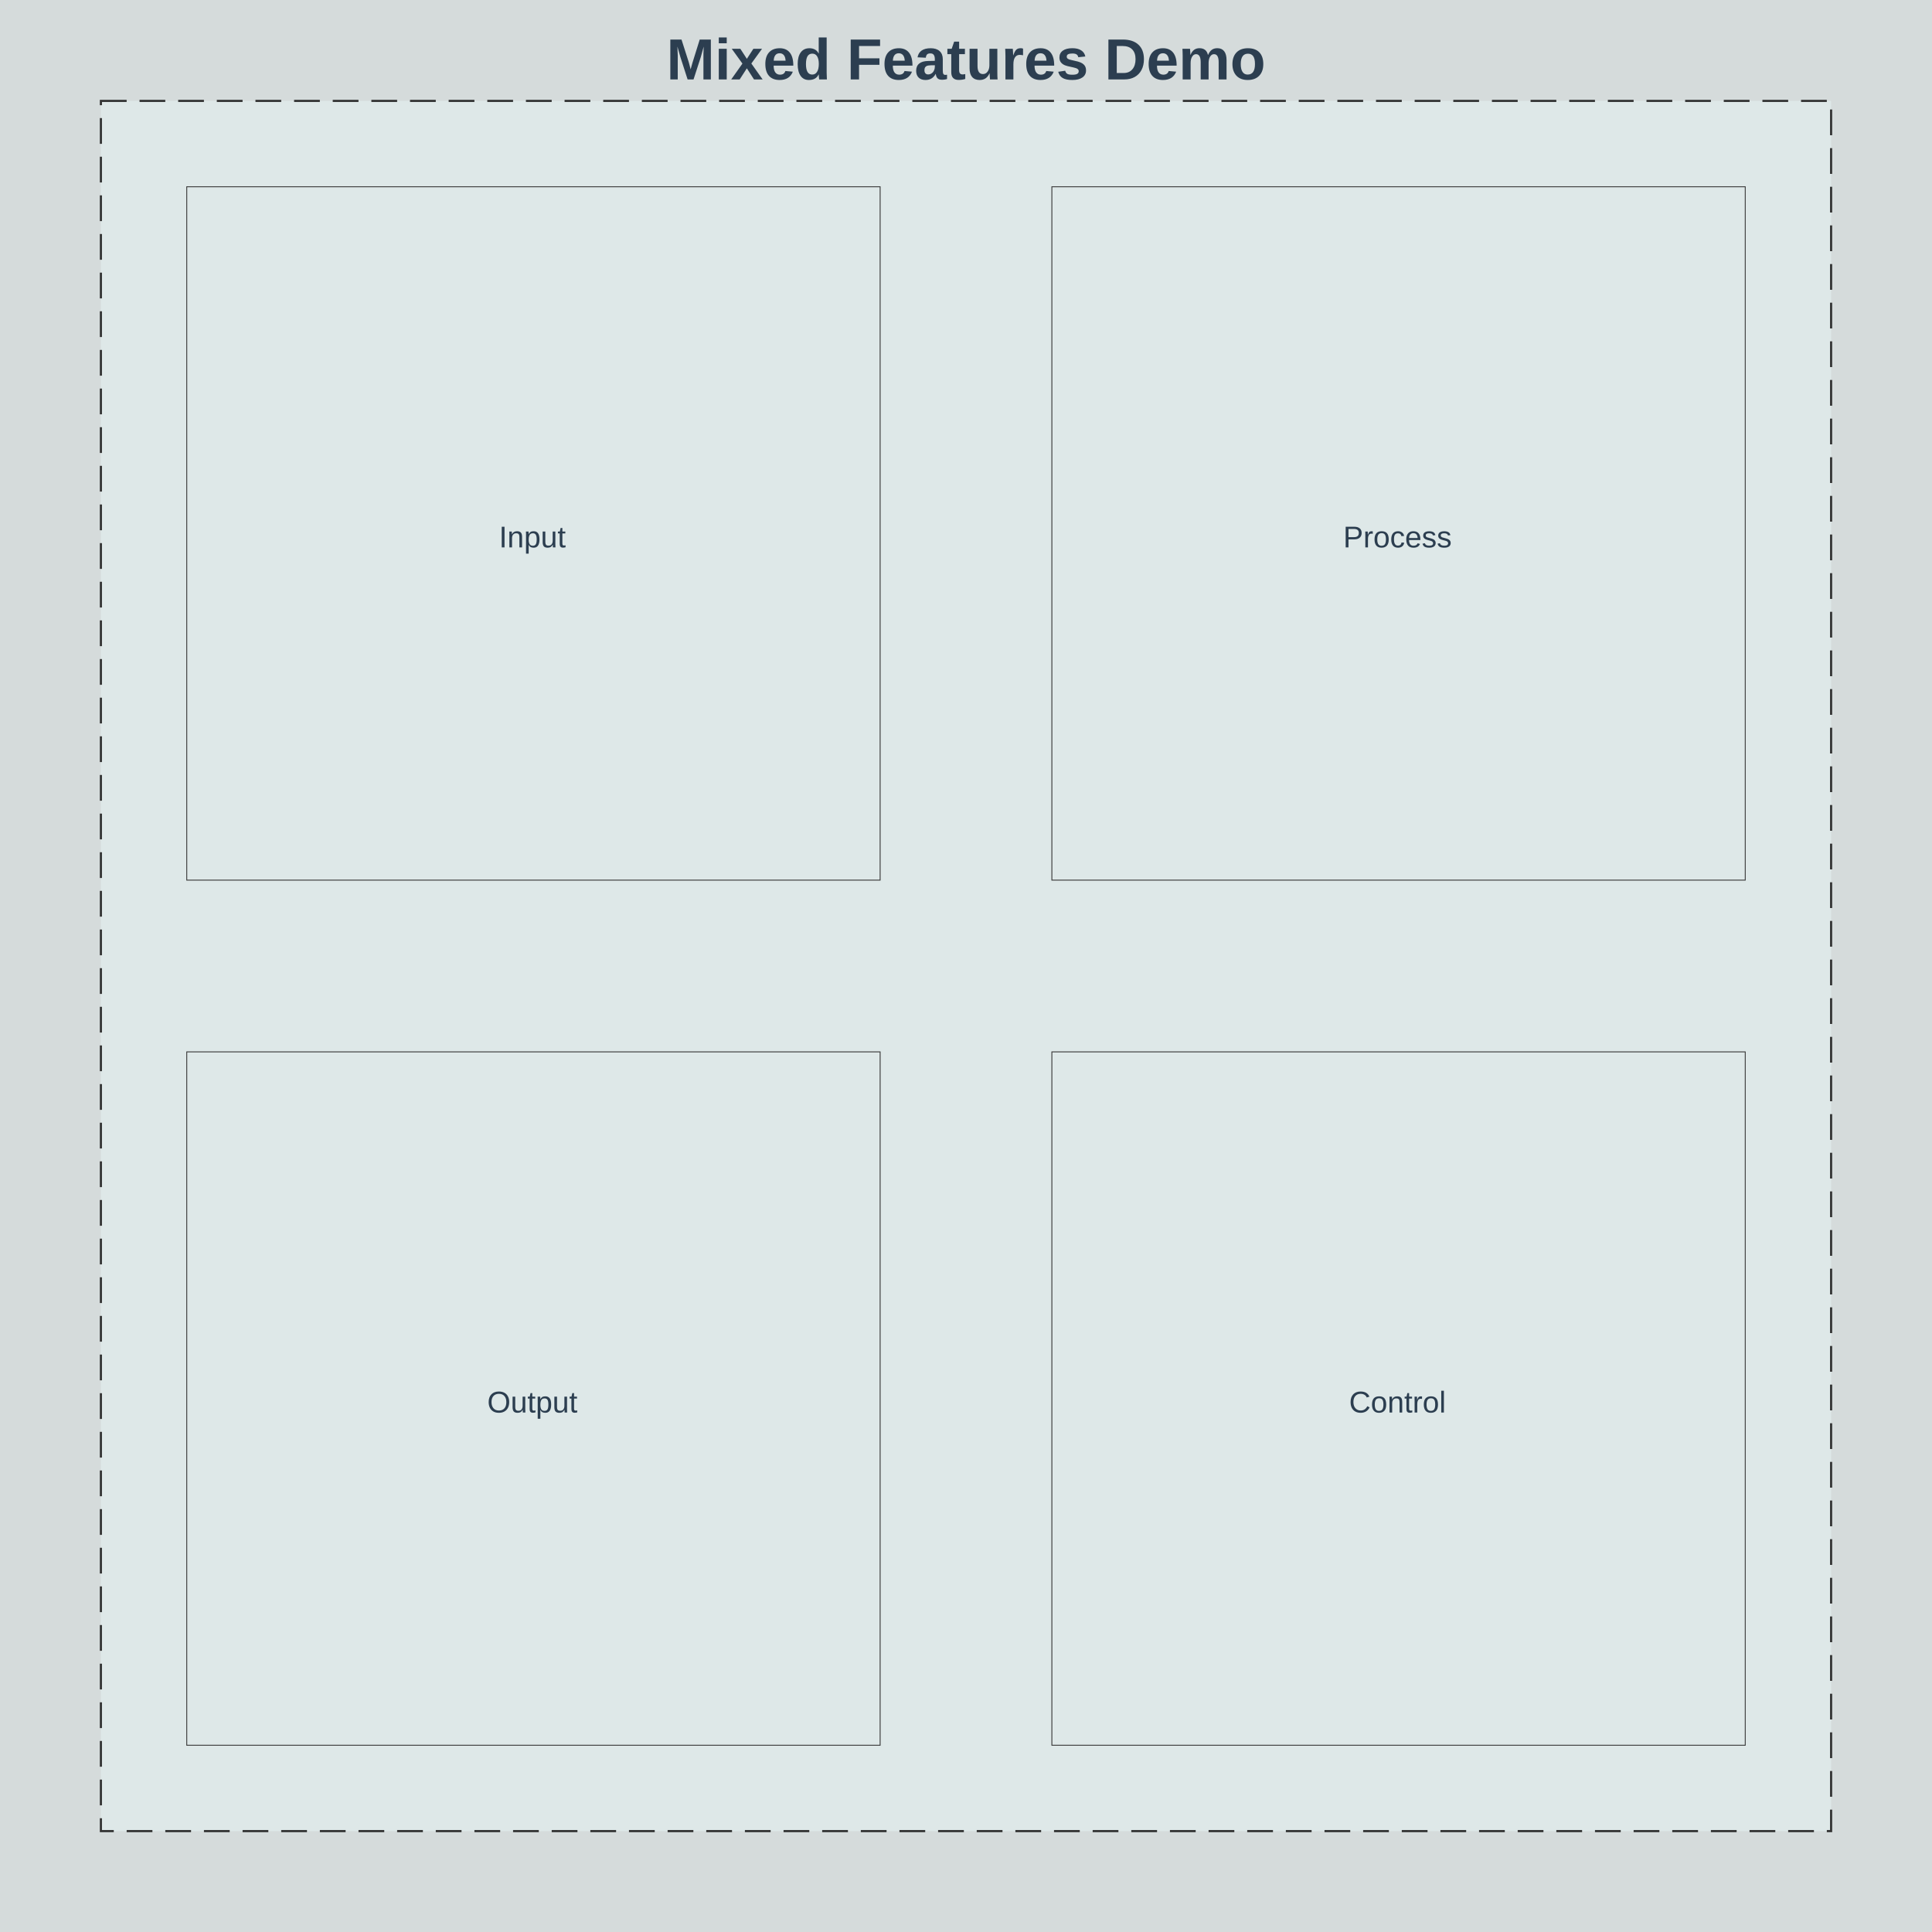
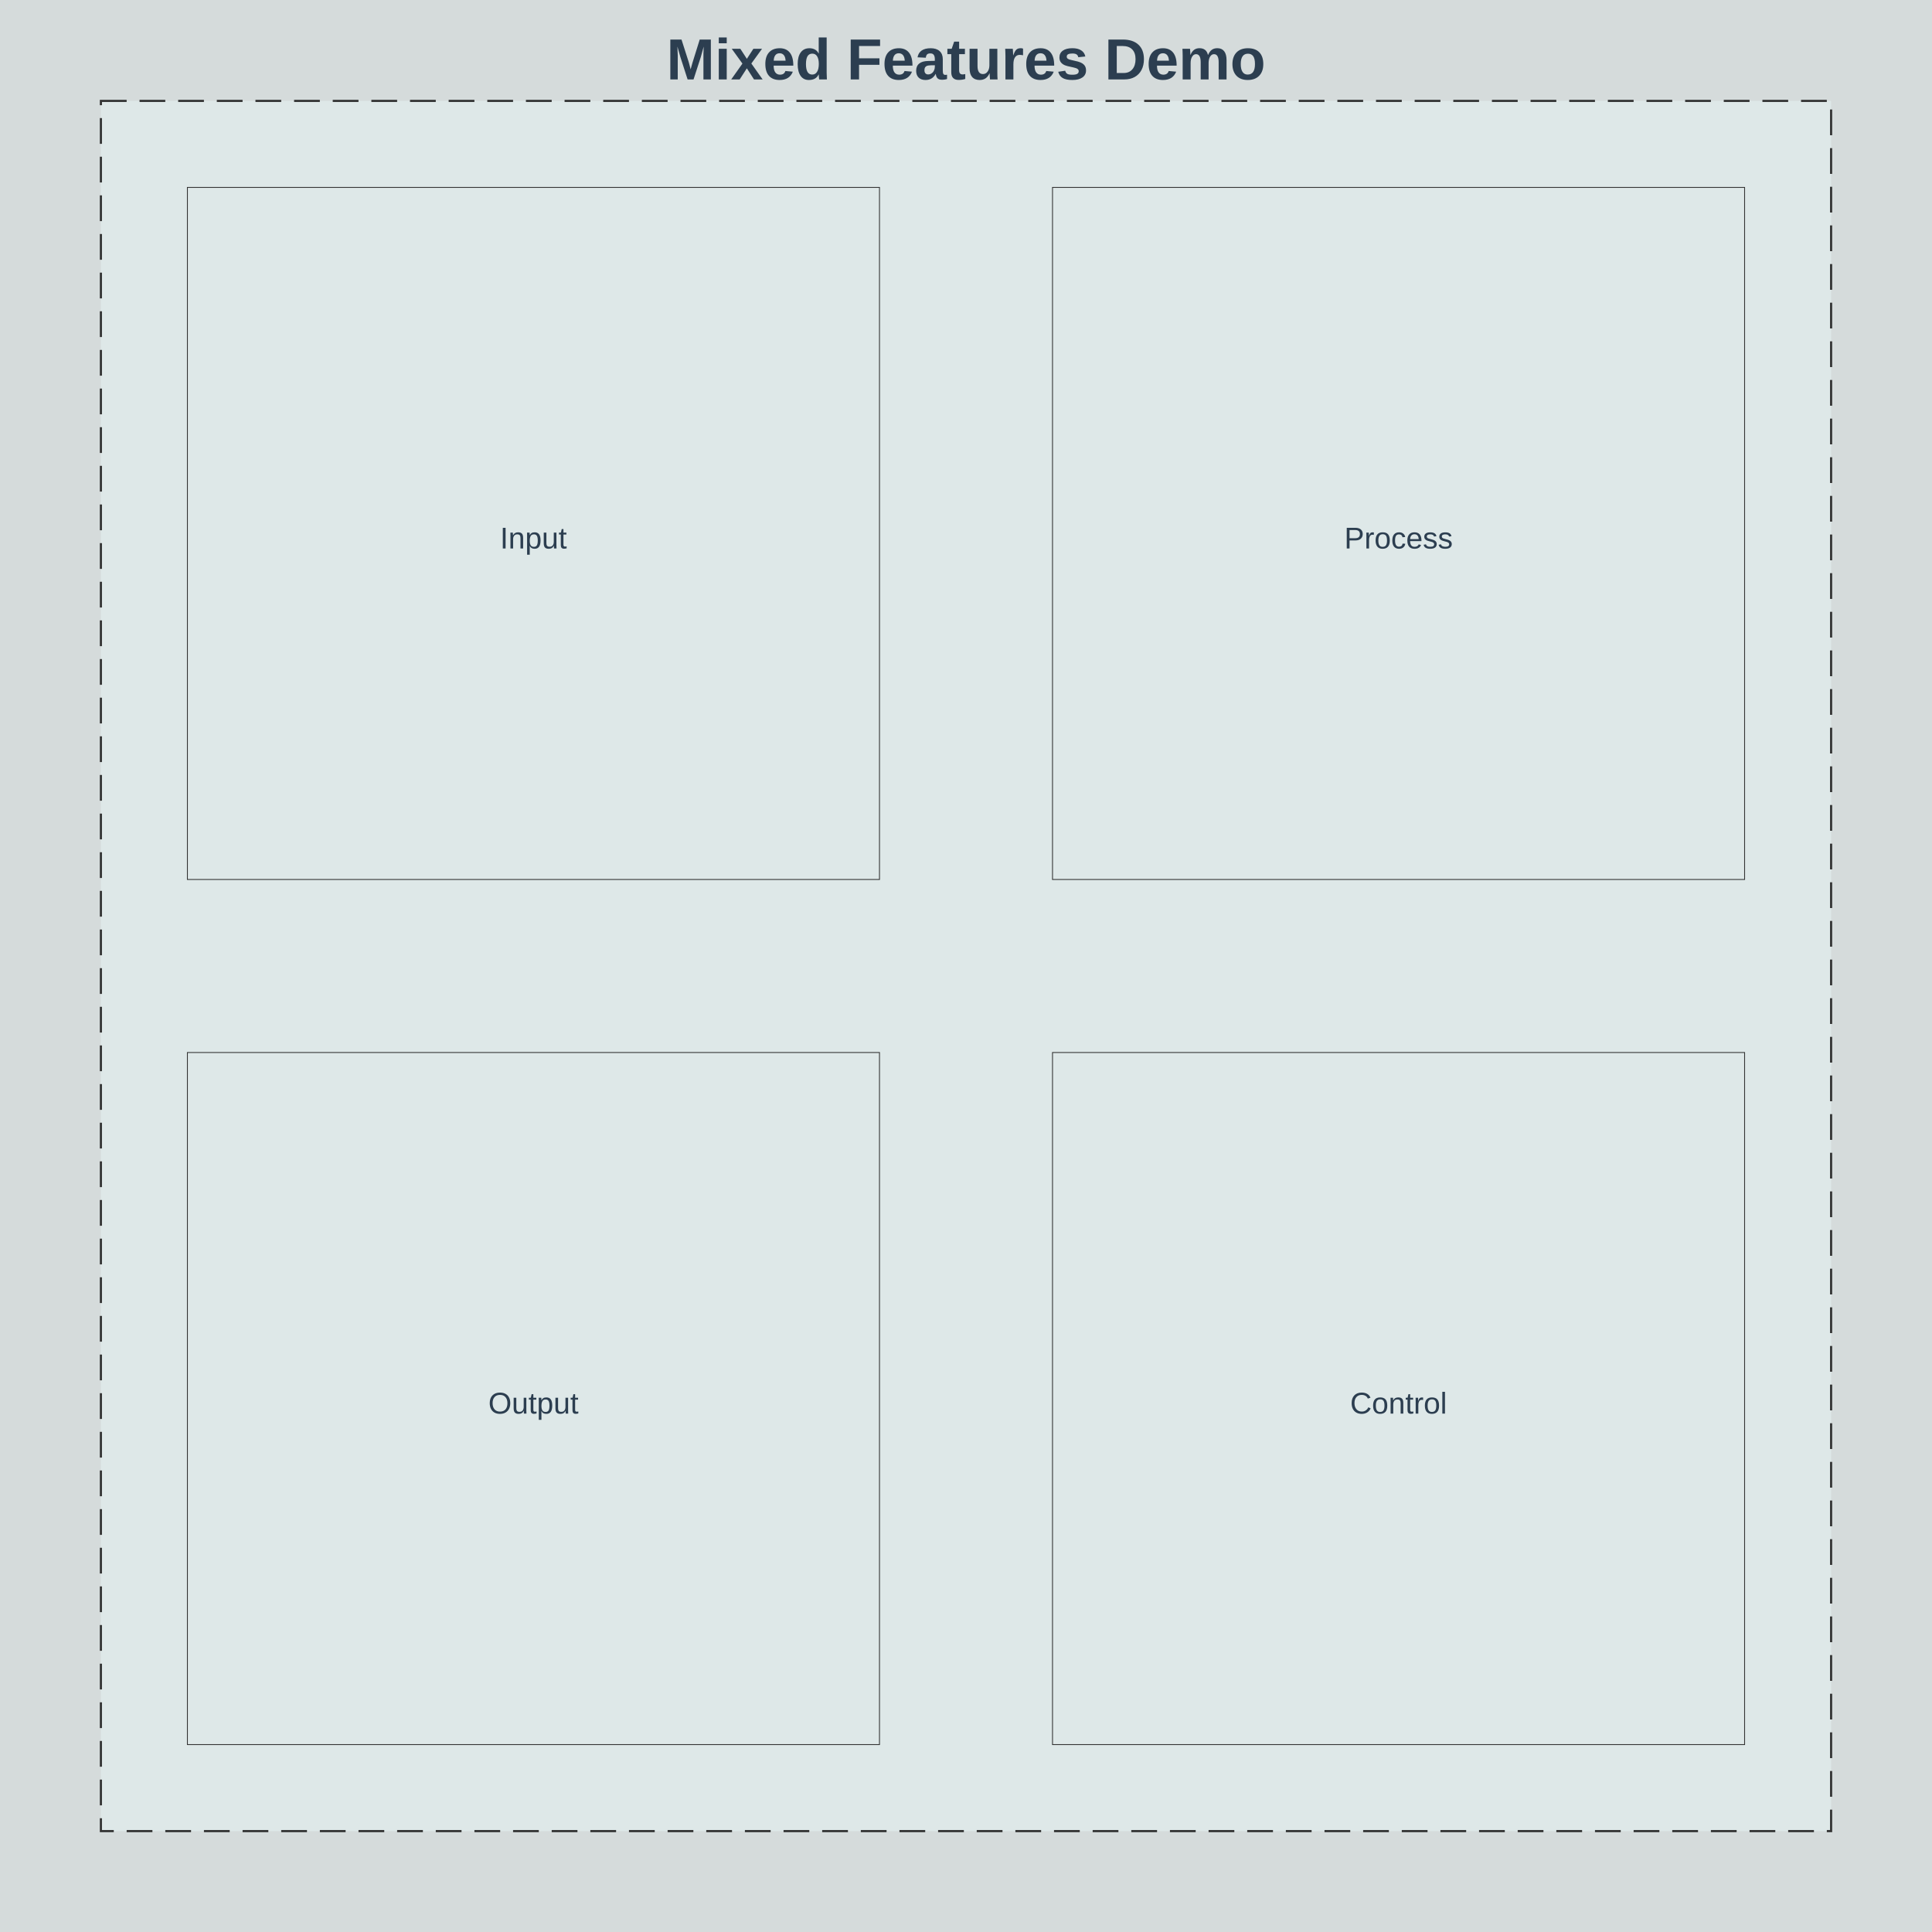
<svg xmlns="http://www.w3.org/2000/svg" height="900" viewBox="0 0 900 900" width="900">
  <rect fill="#D5DBDB" height="100%" width="100%" />
  <rect fill="#DEE8E8" height="806" stroke="#333" stroke-dasharray="12,6" stroke-width="1" width="806" x="47" y="47" />
-   <rect fill="transparent" height="323" stroke="#333" stroke-width="0.401" width="323" x="87" y="87" />
-   <rect fill="transparent" height="323" stroke="#333" stroke-width="0.401" width="323" x="490" y="87" />
-   <rect fill="transparent" height="323" stroke="#333" stroke-width="0.401" width="323" x="87" y="490" />
-   <rect fill="transparent" height="323" stroke="#333" stroke-width="0.401" width="323" x="490" y="490" />
-   <text dominant-baseline="auto" fill="#2C3E50" font-family="Arial, sans-serif" font-size="14" text-anchor="middle" x="248" y="255">
+   <rect fill="transparent" height="322.4" stroke="#333" stroke-width="0.4" width="322.4" x="87.3" y="87.3" />
+   <rect fill="transparent" height="322.4" stroke="#333" stroke-width="0.4" width="322.4" x="490.3" y="87.3" />
+   <rect fill="transparent" height="322.4" stroke="#333" stroke-width="0.4" width="322.4" x="87.3" y="490.3" />
+   <rect fill="transparent" height="322.4" stroke="#333" stroke-width="0.4" width="322.4" x="490.3" y="490.3" />
+   <text dominant-baseline="auto" fill="#2C3E50" font-family="Arial, sans-serif" font-size="14" text-anchor="middle" x="248.5" y="255.5">
Input
</text>
-   <text dominant-baseline="auto" fill="#2C3E50" font-family="Arial, sans-serif" font-size="14" text-anchor="middle" x="651" y="255">
+   <text dominant-baseline="auto" fill="#2C3E50" font-family="Arial, sans-serif" font-size="14" text-anchor="middle" x="651.5" y="255.5">
Process
</text>
-   <text dominant-baseline="auto" fill="#2C3E50" font-family="Arial, sans-serif" font-size="14" text-anchor="middle" x="248" y="658">
+   <text dominant-baseline="auto" fill="#2C3E50" font-family="Arial, sans-serif" font-size="14" text-anchor="middle" x="248.5" y="658.5">
Output
</text>
-   <text dominant-baseline="auto" fill="#2C3E50" font-family="Arial, sans-serif" font-size="14" text-anchor="middle" x="651" y="658">
+   <text dominant-baseline="auto" fill="#2C3E50" font-family="Arial, sans-serif" font-size="14" text-anchor="middle" x="651.5" y="658.5">
Control
</text>
  <defs>
    <marker id="arrowhead" markerHeight="10" markerUnits="strokeWidth" markerWidth="10" orient="auto" refX="9" refY="3">
      <polygon fill="#333" points="0,0 0,6 9,3" />
    </marker>
  </defs>
  <text fill="#2C3E50" font-family="Arial, sans-serif" font-size="27" font-weight="bold" text-anchor="middle" x="450" y="37">
Mixed Features Demo
</text>
</svg>
